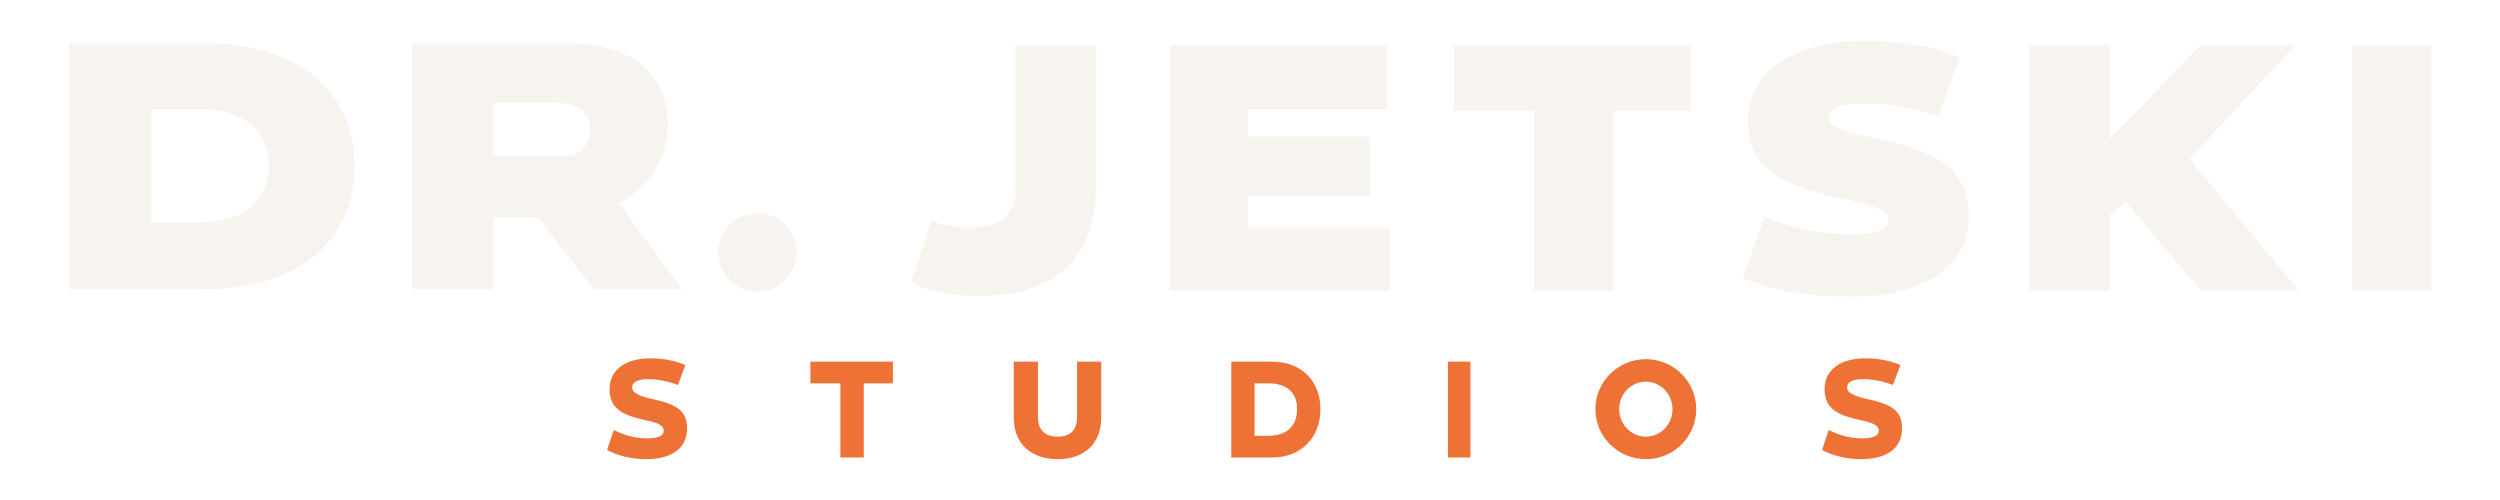
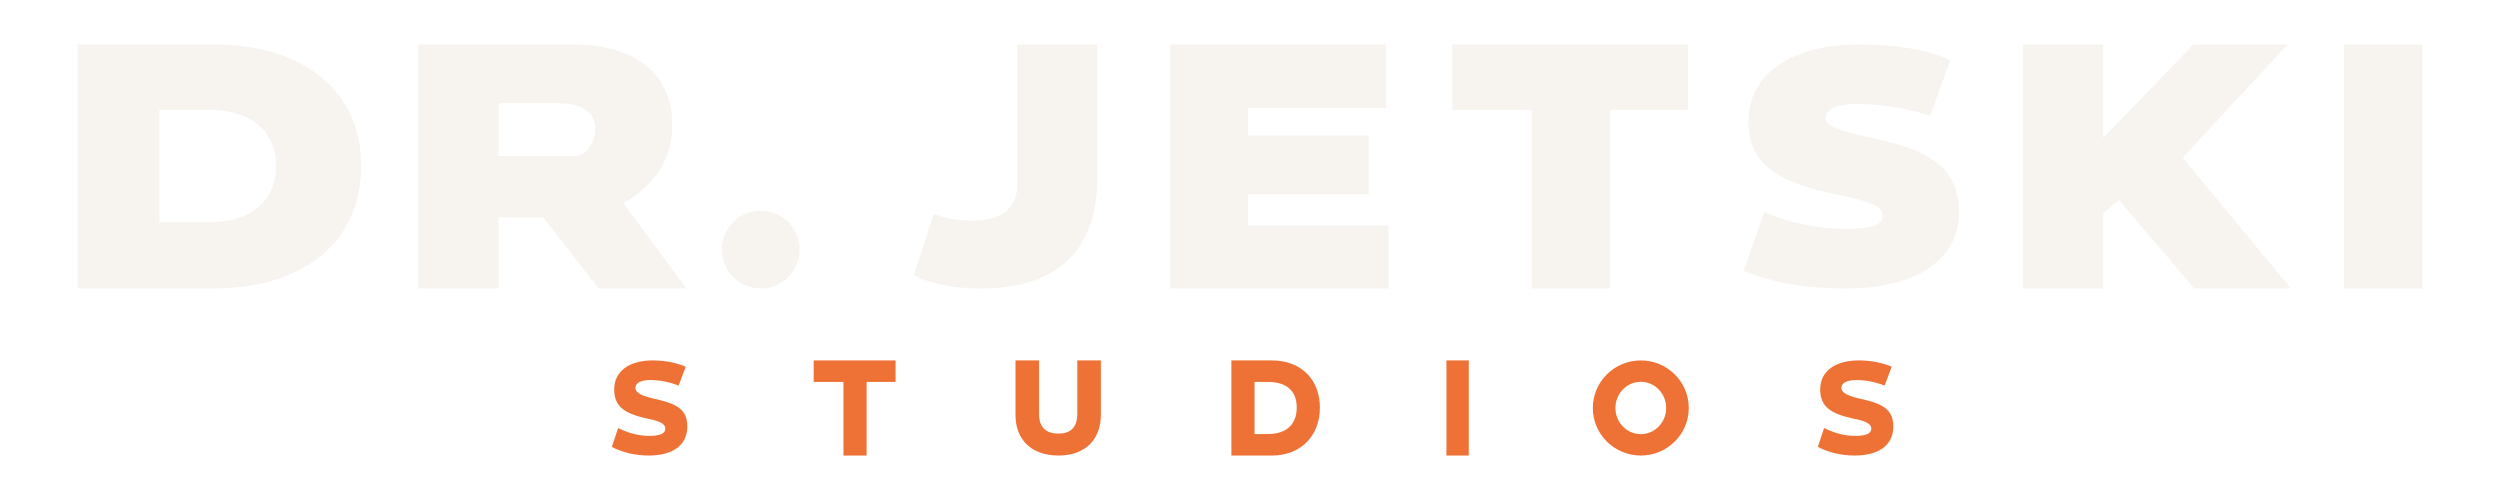
- <svg xmlns="http://www.w3.org/2000/svg" width="320" height="64" viewBox="536.5 1988 3000 600" role="img" aria-labelledby="compact-title compact-description">
-   <g id="wordmark" fill="#F7F4EF" fill-rule="evenodd">
-     <g id="wordmark-dr">
-       <path id="letter-d" d="         M619 2040 H783         C891 2040 962 2095 962 2187         C962 2279 892 2335 783 2335         H619 Z         M718 2119 V2255 H777         C829 2255 859 2229 859 2187         C859 2145 829 2119 777 2119 Z" />
-       <path id="letter-r" d="         M1031 2040 H1218         C1287 2040 1338 2071 1338 2137         C1338 2181 1315 2211 1279 2232         L1355 2335 H1249 L1182 2249 H1128 V2335 H1031 Z         M1128 2111 V2175 H1218         C1235 2175 1245 2158 1245 2142         C1245 2121 1227 2111 1200 2111 Z" />
-       <circle id="wordmark-period" cx="1445.5" cy="2291" r="47" />
+ <svg xmlns="http://www.w3.org/2000/svg" width="2560" height="512" aria-labelledby="logo-title logo-description" viewBox="0 0 2560 512">
+   <g fill-rule="evenodd">
+     <g fill="#f7f4ef">
+       <g transform="translate(-444.925 -1682.37)scale(.847)">
+         <path d="M619 2040h164c108 0 179 55 179 147s-70 148-179 148H619Zm99 79v136h59c52 0 82-26 82-68s-30-68-82-68zM1031 2040h187c69 0 120 31 120 97 0 44-23 74-59 95l76 103h-106l-67-86h-54v86h-97zm97 71v64h90c17 0 27-17 27-33 0-21-18-31-45-31z" />
+         <circle cx="1445" cy="2288" r="47" />
+       </g>
+       <path d="M1041.568 45.52h82.16v136.367c0 74.537-41.504 113.499-118.581 113.499-31.34 0-52.514-5.082-69.454-13.552l20.328-62.679c14.399 5.082 27.95 6.776 39.809 6.776 31.34 0 45.738-14.399 45.738-35.574zM1198.264 45.52h221.068v65.219h-141.45v27.95h123.663v60.138h-123.663v32.186h143.991v64.373h-223.609zM1487.093 45.52h241.396v66.913h-79.618v182.953h-80.466V112.433h-81.312z" />
+       <path d="m2883 2062-24 67c-32.672-9.61-61.094-14-88-14-27.867 0-38.73 6.793-38.73 17.363s20.18 15.375 49.007 22.102c65.344 13.453 112.43 30.75 112.43 91.289 0 58.617-53.812 92.25-136.453 92.25-49.969 0-86.485-6.727-123.961-21.14l24.984-71.11c31.711 13.453 66.305 20.18 98.016 20.18s45.164-4.805 45.164-15.375c0-11.532-14.414-17.297-46.125-24.024-65.344-13.453-116.273-29.789-116.273-90.328 0-56.695 51.3-93.207 133.941-93.207 42.281 0 80.211 5.547 110 19" style="stroke-width:.961" transform="translate(-444.925 -1684.911)scale(.847)" />
+       <path d="M2071.526 45.52h82.16v95.71l92.323-95.71h96.558l-107.57 116.039 110.958 133.827h-99.1l-77.077-90.63-16.093 13.552v77.078h-82.16zM2400.164 45.52h80.465v249.866h-80.465z" />
    </g>
-     <g id="wordmark-jetski">
-       <path id="letter-j" d="         M1755 2042 H1852 V2209         C1852 2297 1803 2343 1712 2343         C1675 2343 1650 2337 1630 2327         L1654 2253         C1671 2259 1687 2261 1701 2261         C1738 2261 1755 2244 1755 2219 Z" />
-       <path id="letter-e" d="M1940 2042 H2201 V2119 H2034 V2152 H2180 V2223 H2034 V2261 H2204 V2337 H1940 Z" />
-       <path id="letter-t" d="M2281 2042 H2566 V2121 H2472 V2337 H2377 V2121 H2281 Z" />
-       <path id="letter-s" d="         M2888 2057 L2863 2127         C2829 2117 2800 2112 2772 2112         C2743 2112 2731 2119 2731 2130         C2731 2141 2752 2146 2782 2153         C2850 2167 2899 2185 2899 2248         C2899 2309 2843 2344 2757 2344         C2705 2344 2667 2337 2628 2322         L2654 2248         C2687 2262 2723 2269 2756 2269         C2789 2269 2803 2264 2803 2253         C2803 2241 2788 2235 2755 2228         C2687 2214 2634 2197 2634 2134         C2634 2075 2688 2037 2774 2037         C2818 2037 2857 2043 2888 2057 Z" />
-       <path id="letter-k" d="M2971 2042 H3068 V2155 L3177 2042 H3291 L3164 2179 L3295 2337 H3178 L3087 2230 L3068 2246 V2337 H2971 Z" />
-       <path id="letter-i" d="M3359 2042 H3454 V2337 H3359 Z" />
+     <g fill="#ee7135">
+       <path d="m1354.339 2429.603-8.554 22.81c-12.355-4.752-23.76-6.653-34.215-6.653-12.355 0-18.058 3.802-18.058 9.505 0 6.652 10.455 10.454 23.76 13.305 25.662 5.703 38.968 12.356 38.968 33.265 0 23.76-19.009 35.165-46.57 35.165-16.158 0-32.315-3.802-44.67-10.454l7.603-22.81c13.306 6.652 25.661 9.504 38.017 9.504 12.355 0 19.008-2.852 19.008-8.554 0-6.653-7.603-9.504-21.86-12.355-25.66-5.703-39.917-13.306-39.917-35.166 0-22.81 19.008-35.165 46.57-35.165 15.207 0 28.513 2.851 39.918 7.603" style="stroke-width:.95" transform="translate(-444.925 -1682.37)scale(.847)" />
+       <path d="M833.205 369.075h83.854v22.022h-29.646v75.384h-23.716v-75.384h-30.492z" />
+       <path d="M1753 2422h28.504v64.872q0 23.59 23.59 23.59c14.744 0 22.607-7.864 22.607-23.59V2422h28.504v65.855c0 30.47-19.658 49.145-51.111 49.145-32.436 0-52.094-18.675-52.094-49.145z" style="stroke-width:.983" transform="translate(-444.925 -1682.37)scale(.847)" />
+       <path d="M1260.942 369.075h41.504c29.645 0 49.126 19.481 49.126 48.28 0 28.798-19.481 49.126-49.126 49.126h-41.504zm23.717 22.022v53.362h13.552c19.48 0 29.645-10.165 29.645-27.105s-10.164-26.257-29.645-26.257zM1481.164 369.075h22.869v97.406h-22.87z" />
+       <path d="M2508.98 2422a57.98 57.5 0 1 1 0 115 57.98 57.5 0 1 1 0-115m0 25.875a30.667 31.625 0 1 0 0 63.25 30.667 31.625 0 1 0 0-63.25" style="stroke-width:.958" transform="translate(-444.925 -1682.37)scale(.847)" />
+       <path d="m2812.339 2429.603-8.554 22.81c-12.355-4.752-23.76-6.653-34.215-6.653-12.355 0-18.058 3.802-18.058 9.505 0 6.652 10.455 10.454 23.76 13.305 25.662 5.703 38.968 12.356 38.968 33.265 0 23.76-19.009 35.165-46.57 35.165-16.158 0-32.315-3.802-44.67-10.454l7.603-22.81c13.306 6.652 25.662 9.504 38.017 9.504s19.008-2.852 19.008-8.554c0-6.653-7.603-9.504-21.86-12.355-25.66-5.703-39.917-13.306-39.917-35.166 0-22.81 19.009-35.165 46.57-35.165 15.207 0 28.513 2.851 39.918 7.603" style="stroke-width:.95" transform="translate(-444.925 -1682.37)scale(.847)" />
    </g>
  </g>
-   <g id="studios" fill="#EE7135" fill-rule="evenodd">
-     <path id="studios-s-first" d="       M1359 2426 L1350 2450       C1337 2445 1325 2443 1314 2443       C1301 2443 1295 2447 1295 2453       C1295 2460 1306 2464 1320 2467       C1347 2473 1361 2480 1361 2502       C1361 2527 1341 2539 1312 2539       C1295 2539 1278 2535 1265 2528       L1273 2504       C1287 2511 1300 2514 1313 2514       C1326 2514 1333 2511 1333 2505       C1333 2498 1325 2495 1310 2492       C1283 2486 1268 2478 1268 2455       C1268 2431 1288 2418 1317 2418       C1333 2418 1347 2421 1359 2426 Z" />
-     <path id="studios-t" d="M1509 2422 H1608 V2448 H1573 V2537 H1545 V2448 H1509 Z" />
-     <path id="studios-u" d="       M1753 2422 H1782 V2488       C1782 2504 1790 2512 1806 2512       C1821 2512 1829 2504 1829 2488       V2422 H1858 V2489       C1858 2520 1838 2539 1806 2539       C1773 2539 1753 2520 1753 2489 Z" />
-     <path id="studios-d" d="       M2014 2422 H2063       C2098 2422 2121 2445 2121 2479       C2121 2513 2098 2537 2063 2537       H2014 Z       M2042 2448 V2511 H2058       C2081 2511 2093 2499 2093 2479       C2093 2459 2081 2448 2058 2448 Z" />
-     <path id="studios-i" d="M2274 2422 H2301 V2537 H2274 Z" />
-     <path id="studios-o" d="       M2511.5 2419       A60.5 60 0 1 1 2511.5 2539       A60.5 60 0 1 1 2511.5 2419 Z       M2511.5 2446       A32 33 0 1 0 2511.5 2512       A32 33 0 1 0 2511.5 2446 Z" />
-     <path id="studios-s-last" transform="translate(1458 0)" d="       M1359 2426 L1350 2450       C1337 2445 1325 2443 1314 2443       C1301 2443 1295 2447 1295 2453       C1295 2460 1306 2464 1320 2467       C1347 2473 1361 2480 1361 2502       C1361 2527 1341 2539 1312 2539       C1295 2539 1278 2535 1265 2528       L1273 2504       C1287 2511 1300 2514 1313 2514       C1326 2514 1333 2511 1333 2505       C1333 2498 1325 2495 1310 2492       C1283 2486 1268 2478 1268 2455       C1268 2431 1288 2418 1317 2418       C1333 2418 1347 2421 1359 2426 Z" />
-   </g>
</svg>
